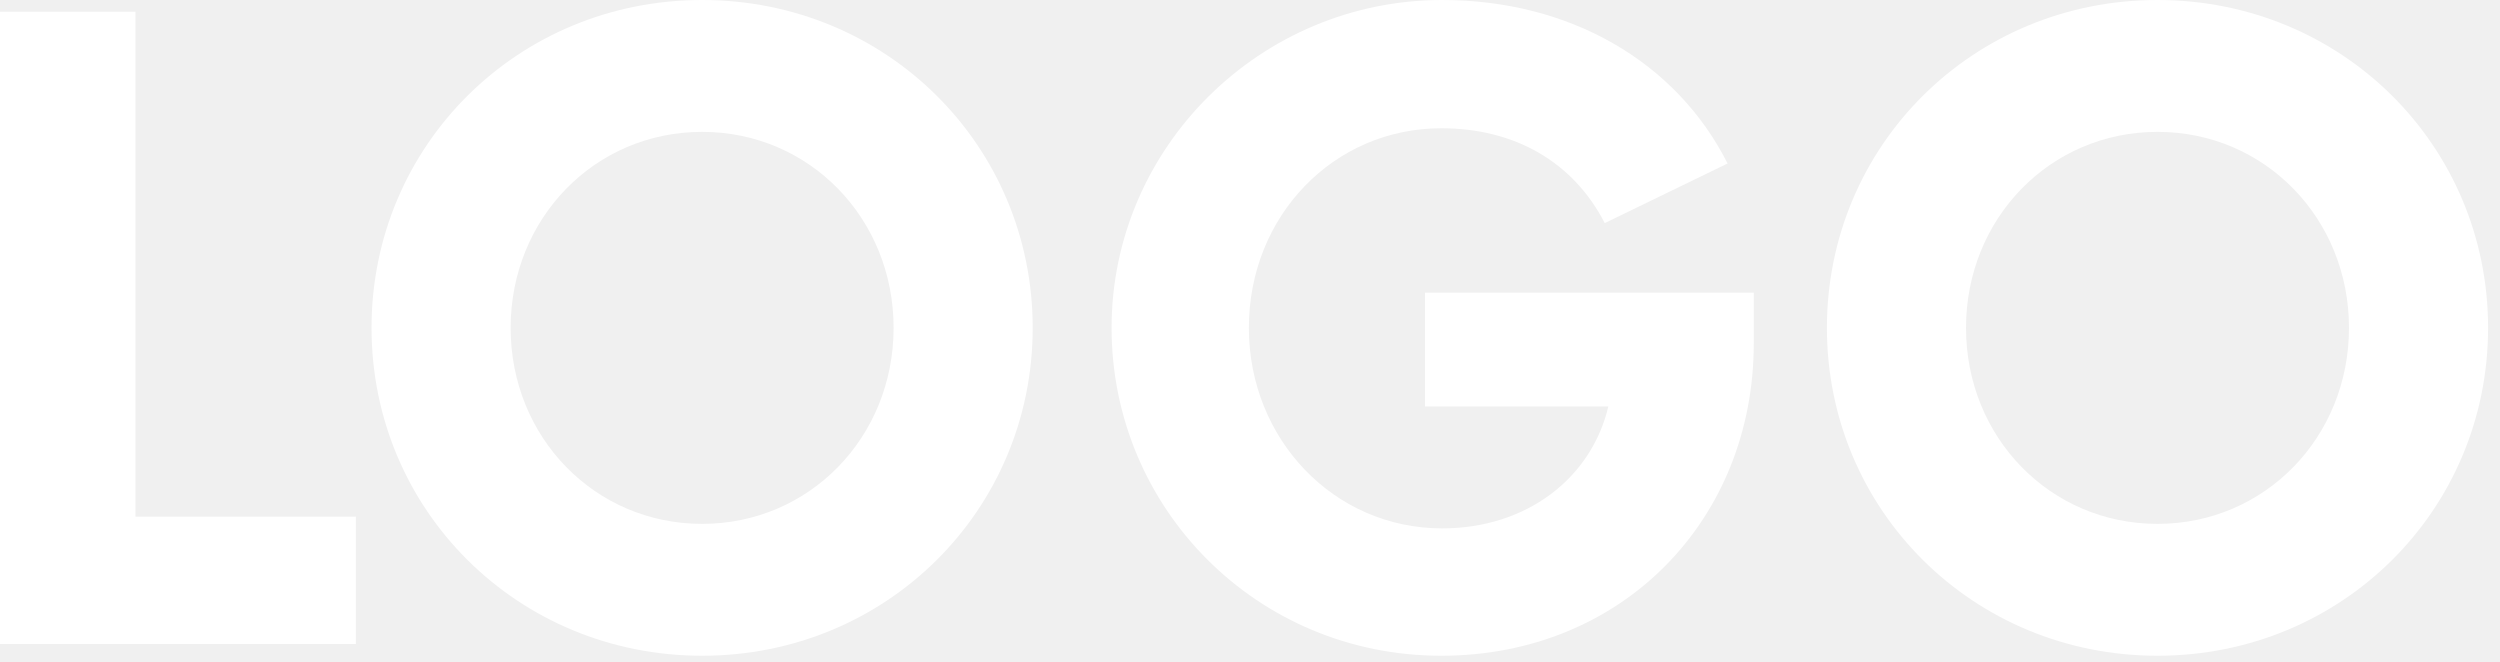
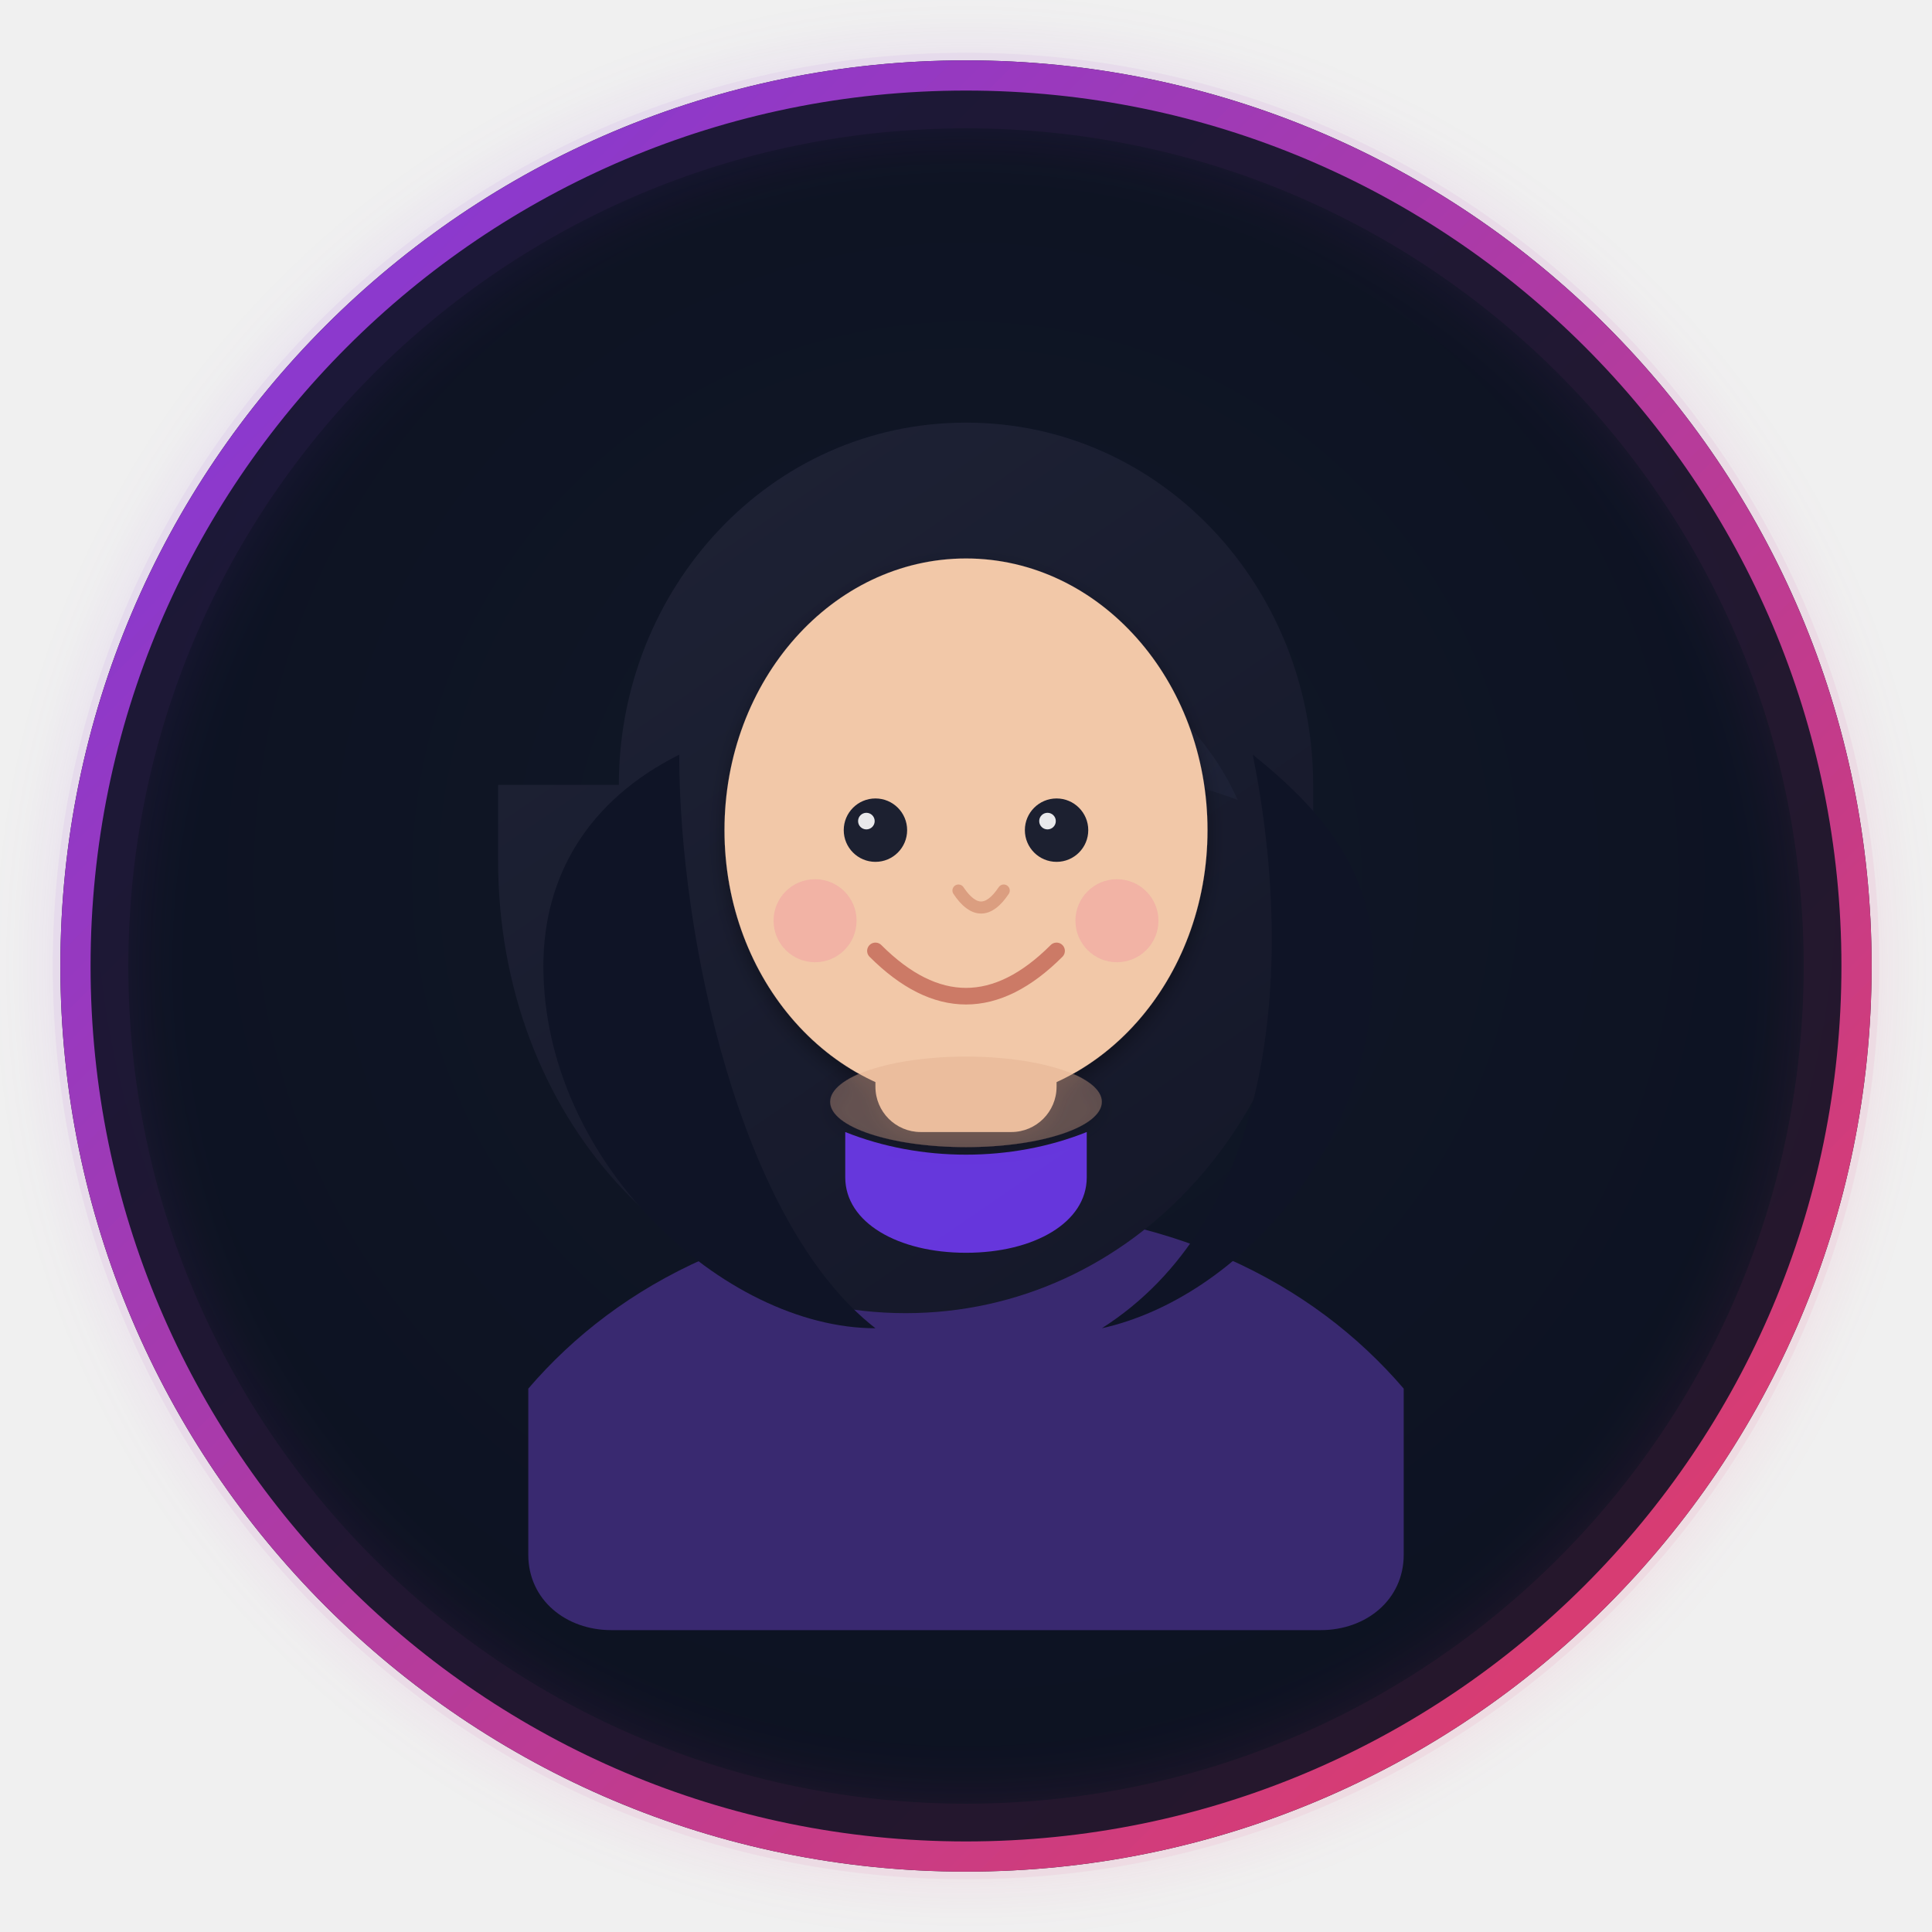
- <svg xmlns="http://www.w3.org/2000/svg" width="155" height="41" viewBox="0 0 155 41" fill="none">
-   <path d="M0 0.728V39.928H22.064V32.032H8.4V0.728H0Z" fill="white" />
-   <path d="M64.027 20.328C64.027 9.016 54.955 0 43.531 0C32.107 0 23.035 9.016 23.035 20.328C23.035 31.64 32.107 40.656 43.531 40.656C54.955 40.656 64.027 31.64 64.027 20.328ZM55.403 20.328C55.403 27.104 50.195 32.48 43.531 32.48C36.867 32.48 31.659 27.104 31.659 20.328C31.659 13.552 36.867 8.176 43.531 8.176C50.195 8.176 55.403 13.552 55.403 20.328Z" fill="white" />
-   <path d="M107.11 10.136C103.918 3.808 97.31 0 89.414 0C78.158 0 68.918 9.128 68.918 20.328C68.918 31.528 77.934 40.656 89.358 40.656C100.558 40.656 108.734 32.256 108.734 21.28V18.144H88.35V25.2H99.718C98.654 29.68 94.622 32.76 89.414 32.76C82.694 32.76 77.43 27.216 77.43 20.328C77.43 13.384 82.694 7.952 89.358 7.952C93.894 7.952 97.534 10.024 99.494 13.832L107.11 10.136Z" fill="white" />
-   <path d="M154.261 20.328C154.261 9.016 145.189 0 133.765 0C122.341 0 113.269 9.016 113.269 20.328C113.269 31.64 122.341 40.656 133.765 40.656C145.189 40.656 154.261 31.64 154.261 20.328ZM145.637 20.328C145.637 27.104 140.429 32.48 133.765 32.48C127.101 32.48 121.893 27.104 121.893 20.328C121.893 13.552 127.101 8.176 133.765 8.176C140.429 8.176 145.637 13.552 145.637 20.328Z" fill="white" />
+ <svg xmlns="http://www.w3.org/2000/svg" width="256" height="256" viewBox="0 0 256 256" role="img" aria-labelledby="title desc">
+   <defs>
+     <linearGradient id="ring" x1="0" y1="0" x2="256" y2="256" gradientUnits="userSpaceOnUse">
+       <stop offset="0" stop-color="#7C3AED" />
+       <stop offset="1" stop-color="#F43F5E" />
+     </linearGradient>
+     <radialGradient id="bg" cx="50%" cy="45%" r="70%">
+       <stop offset="0%" stop-color="#111827" />
+       <stop offset="100%" stop-color="#0B1020" />
+     </radialGradient>
+     <linearGradient id="hair" x1="80" y1="60" x2="176" y2="200" gradientUnits="userSpaceOnUse">
+       <stop offset="0" stop-color="#1E2235" />
+       <stop offset="1" stop-color="#121526" />
+     </linearGradient>
+     <linearGradient id="hairSheen" x1="96" y1="84" x2="176" y2="160" gradientUnits="userSpaceOnUse">
+       <stop offset="0" stop-color="#2A2F48" stop-opacity=".9" />
+       <stop offset="1" stop-color="#2A2F48" stop-opacity="0" />
+     </linearGradient>
+     <filter id="softGlow" x="-50%" y="-50%" width="200%" height="200%">
+       <feGaussianBlur in="SourceGraphic" stdDeviation="4" result="b" />
+       <feMerge>
+         <feMergeNode in="b" />
+         <feMergeNode in="SourceGraphic" />
+       </feMerge>
+     </filter>
+     <filter id="shadow" x="-40%" y="-40%" width="180%" height="180%">
+       <feOffset dy="1" />
+       <feGaussianBlur stdDeviation="1.2" result="g" />
+       <feColorMatrix type="matrix" values="         0 0 0 0 0         0 0 0 0 0         0 0 0 0 0         0 0 0 .35 0" in="g" />
+       <feMerge>
+         <feMergeNode />
+         <feMergeNode in="SourceGraphic" />
+       </feMerge>
+     </filter>
+   </defs>
+   <circle cx="128" cy="128" r="120" fill="url(#bg)" />
+   <circle cx="128" cy="128" r="118" fill="none" stroke="url(#ring)" stroke-width="4" opacity=".95" />
+   <circle cx="128" cy="128" r="116" fill="none" stroke="url(#ring)" stroke-width="10" opacity=".12" filter="url(#softGlow)" />
+   <path d="M70 184c12-14 31-24 58-24s46 10 58 24v22c0 6-5 10-11 10H81c-6 0-11-4-11-10v-22z" fill="#3B2A73" opacity=".95" />
+   <path d="M82 104c0-26 20-48 46-48s46 22 46 48v10c0 34-24 60-54 60s-54-26-54-60v-10z" fill="url(#hair)" />
+   <path d="M166 100c10 8 16 16 16 28 0 24-18 44-36 48 22-14 26-46 20-76z" fill="#0F1426" />
+   <path d="M90 100c-12 6-18 16-18 28 0 26 24 48 44 48-18-14-26-52-26-76z" fill="#0F1426" />
+   <path d="M104 86c28-10 52 2 60 20-16-6-34-6-60 0 0-8 0-14 0-20z" fill="url(#hairSheen)" opacity=".7" />
+   <g filter="url(#shadow)">
+     <ellipse cx="128" cy="110" rx="32" ry="36" fill="#F2C8A8" />
+     <rect x="116" y="136" width="24" height="14" rx="6" fill="#F2C8A8" />
+     <ellipse cx="128" cy="146" rx="18" ry="6" fill="#DDA88A" opacity=".35" />
+   </g>
+   <g>
+     <circle cx="116" cy="110" r="4.2" fill="#1C2030" />
+     <circle cx="140" cy="110" r="4.2" fill="#1C2030" />
+     <circle cx="114.8" cy="108.8" r="1.1" fill="#FFFFFF" opacity=".9" />
+     <circle cx="138.8" cy="108.8" r="1.1" fill="#FFFFFF" opacity=".9" />
+   </g>
+   <path d="M127 118c2 3 4 3 6 0" stroke="#D69376" stroke-width="1.6" stroke-linecap="round" fill="none" opacity=".8" />
+   <path d="M116 126c8 8 16 8 24 0" stroke="#CC7A66" stroke-width="2.2" stroke-linecap="round" fill="none" />
+   <circle cx="108" cy="122" r="5.5" fill="#F08BA1" opacity=".35" />
+   <circle cx="148" cy="122" r="5.5" fill="#F08BA1" opacity=".35" />
+   <path d="M112 150c10 4 22 4 32 0v6c0 6-7 10-16 10s-16-4-16-10v-6z" fill="#6F3AF0" opacity=".9" />
</svg>
